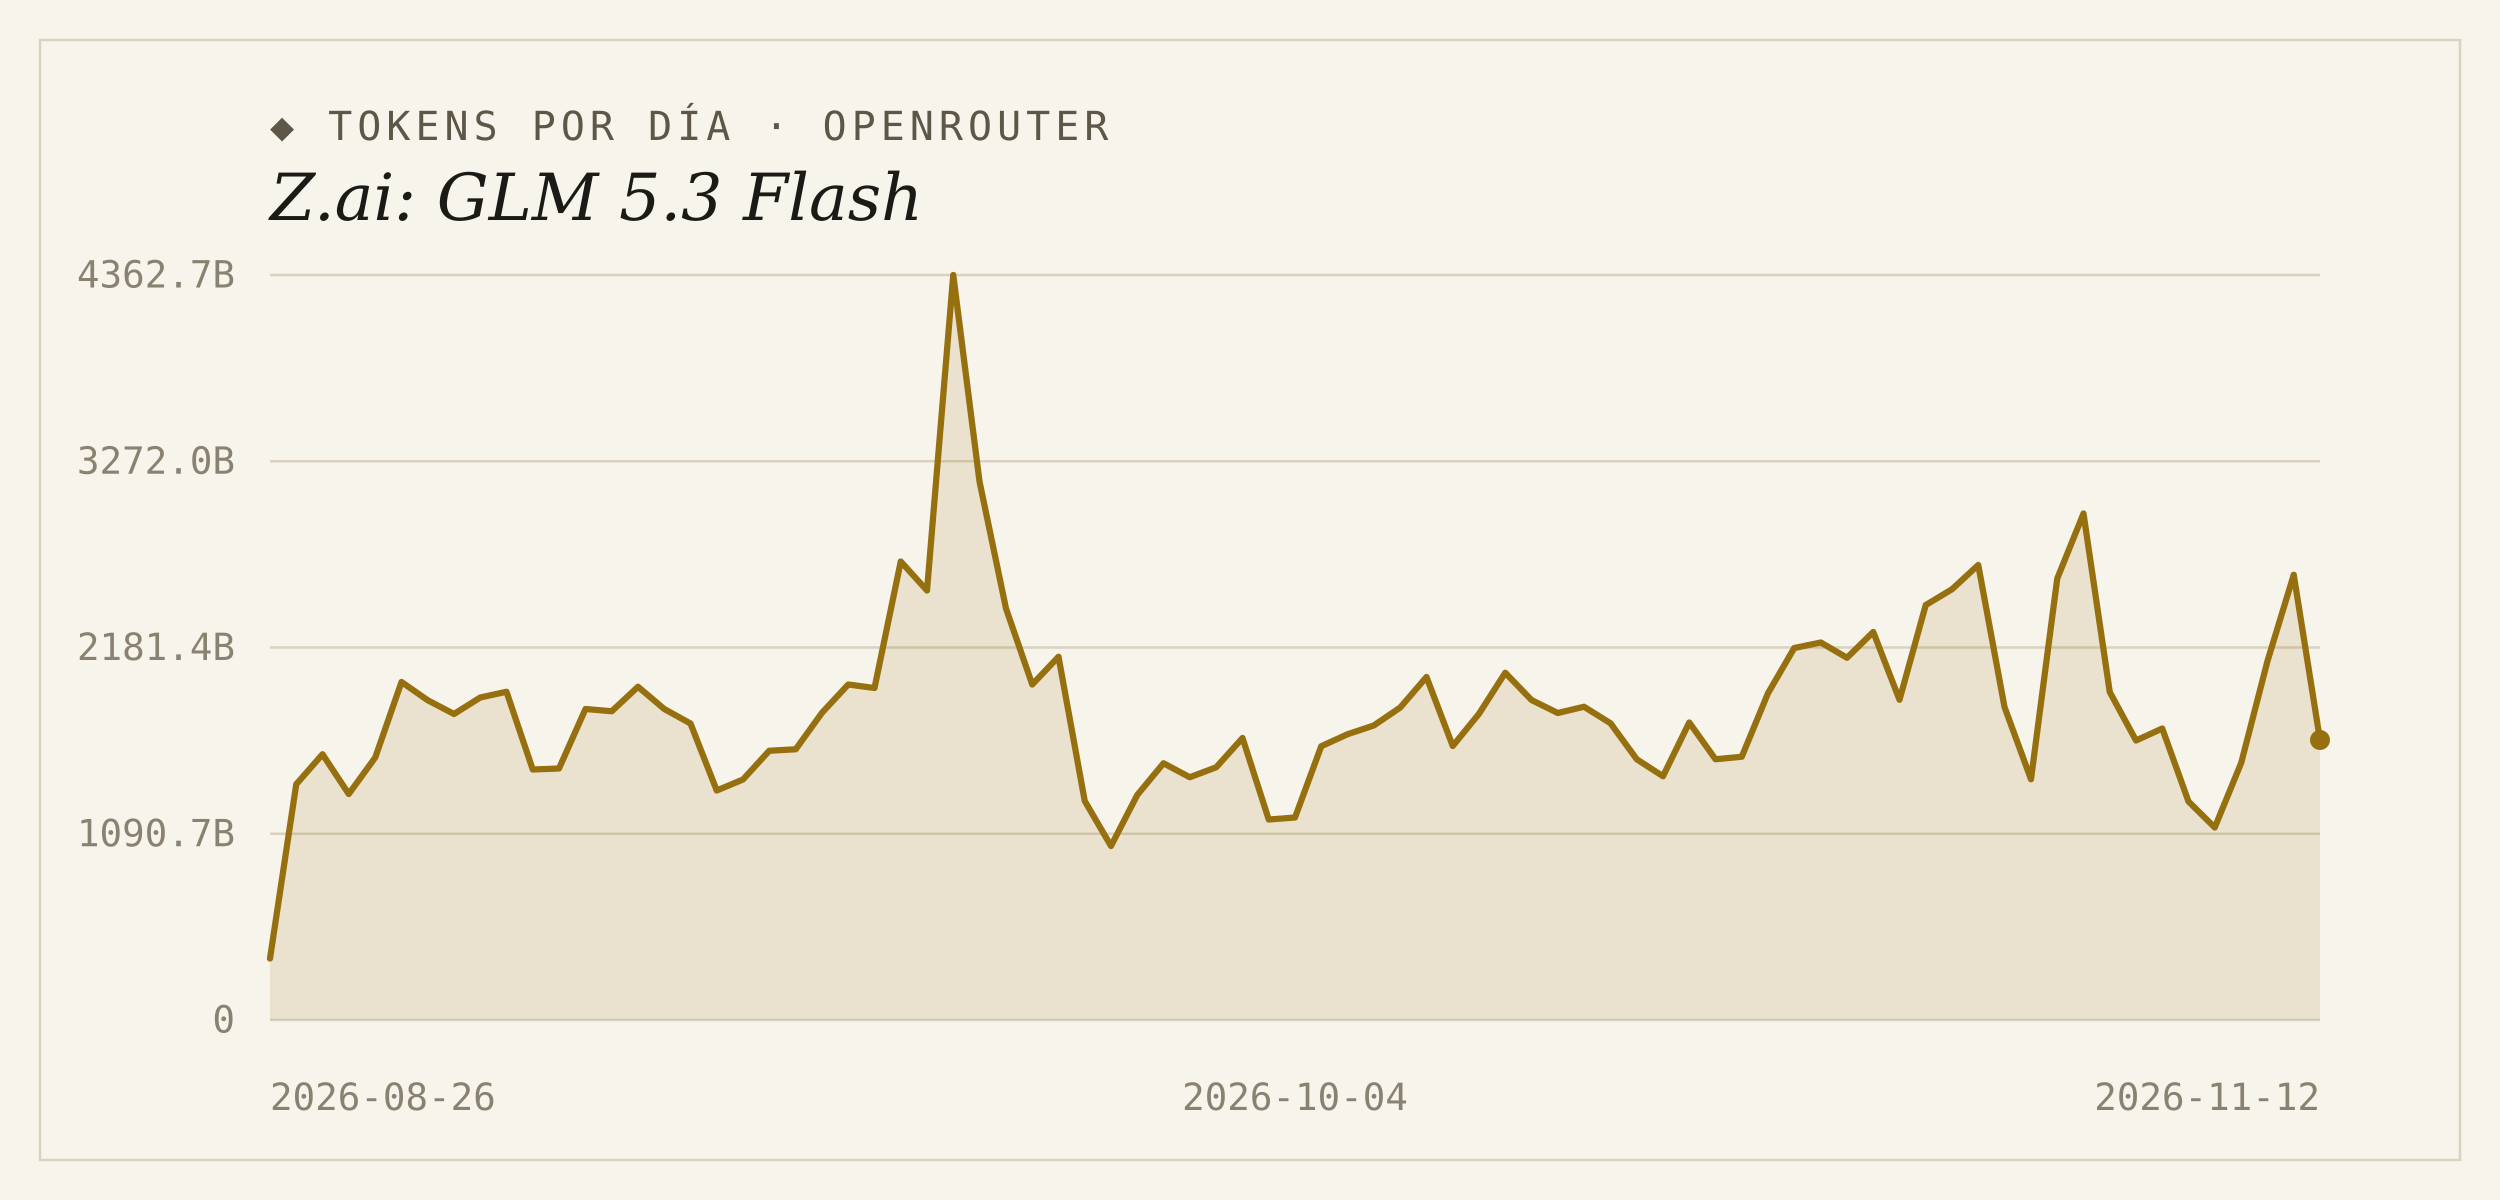
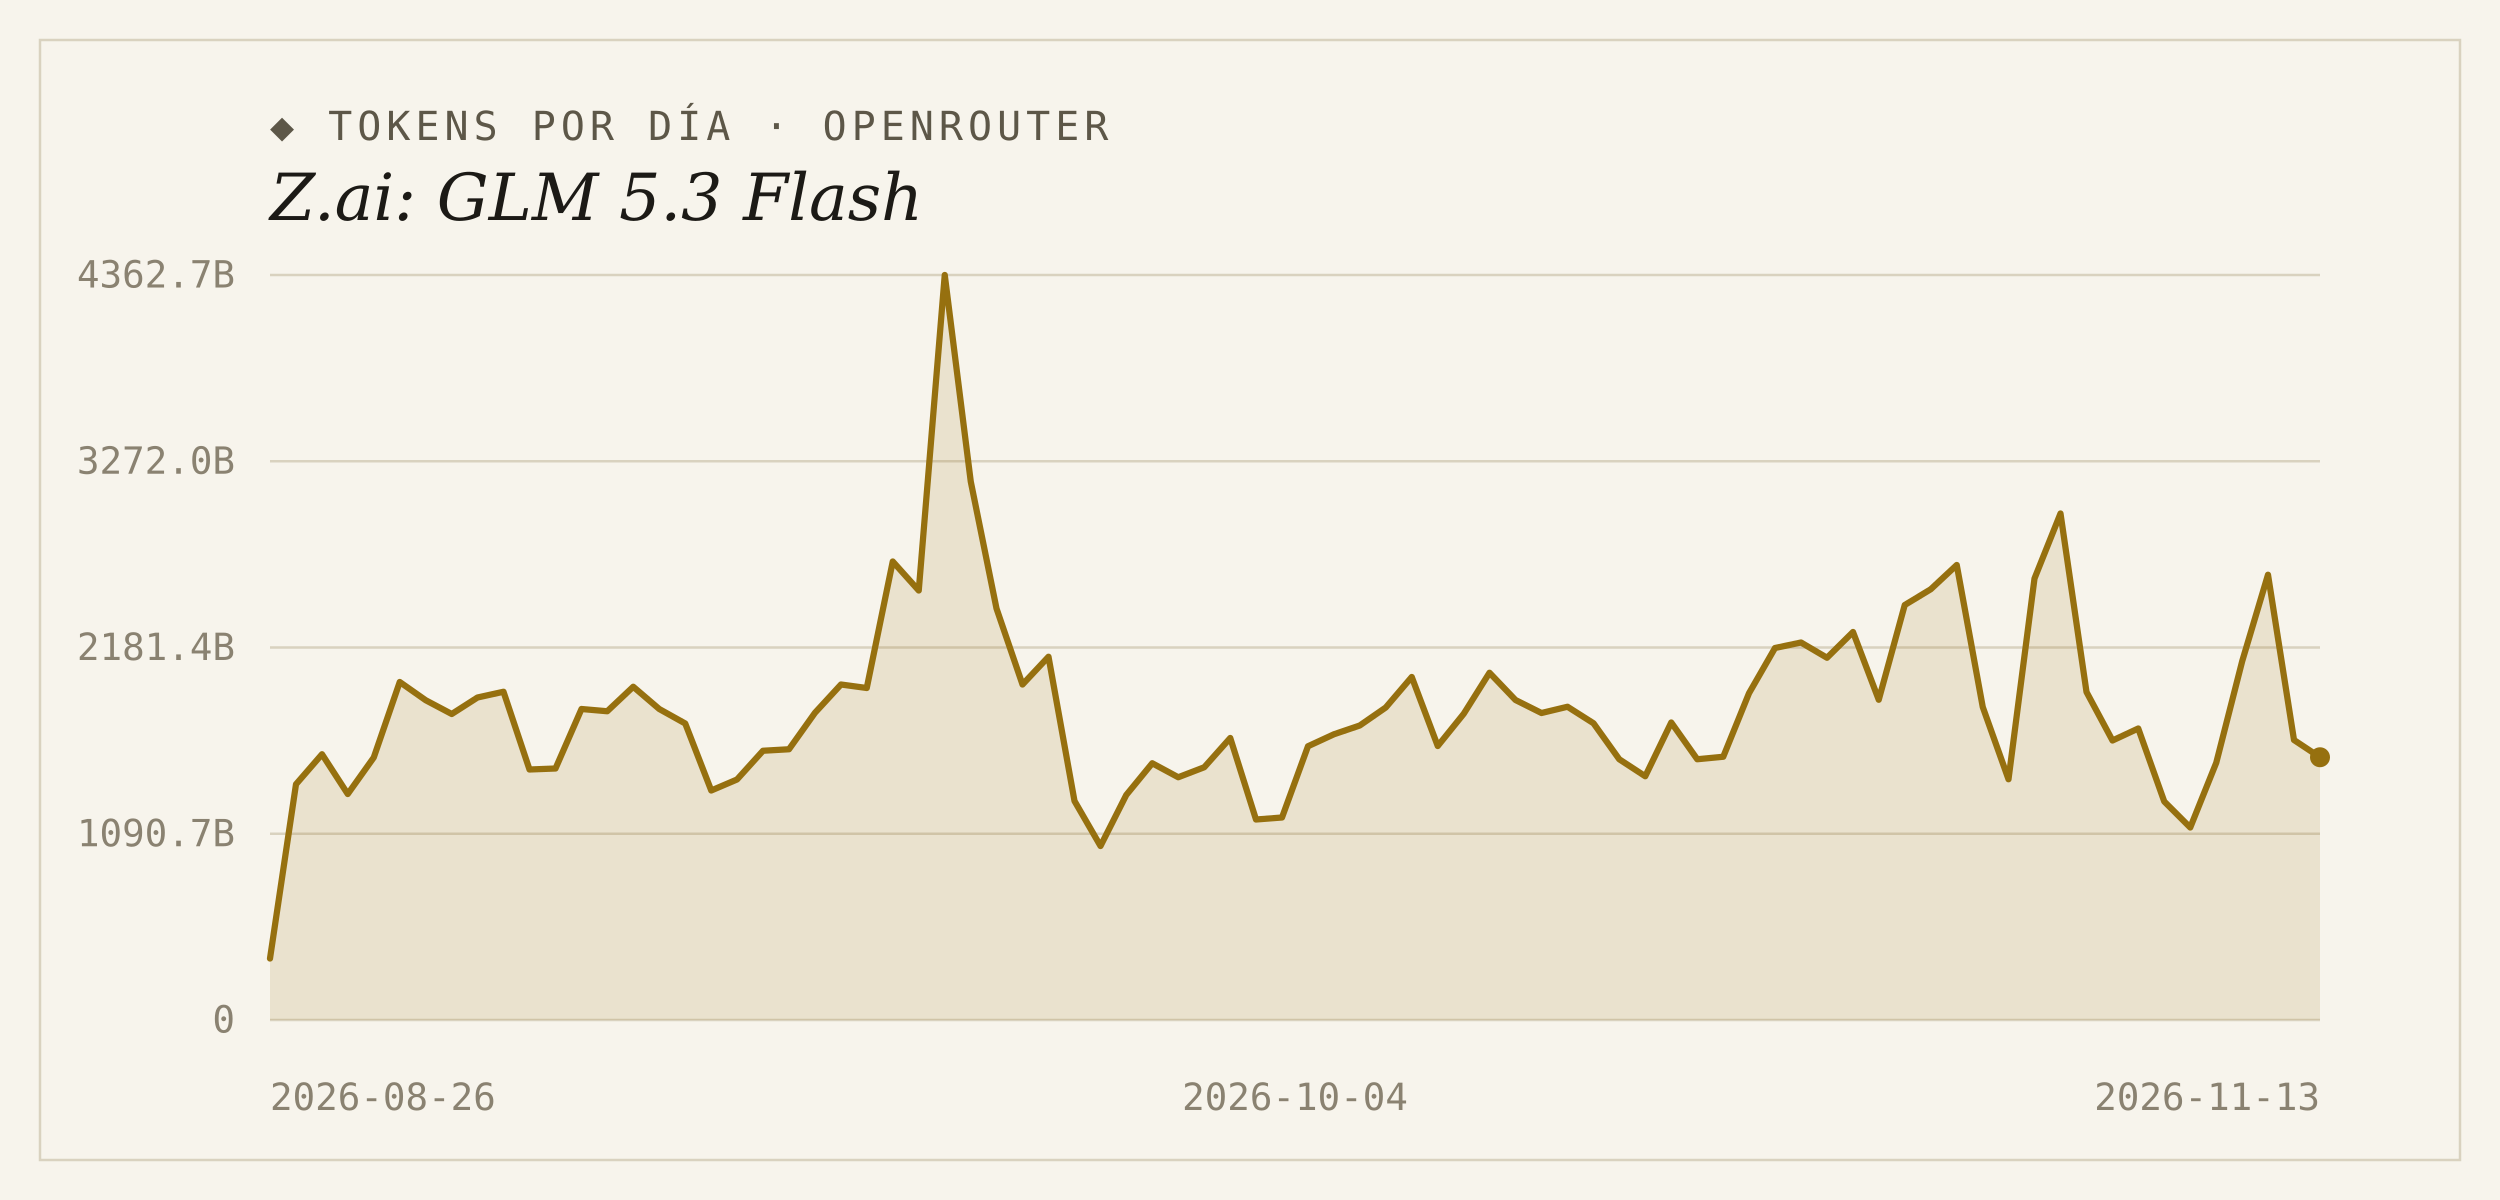
<svg xmlns="http://www.w3.org/2000/svg" width="1000" height="480" viewBox="0 0 1000 480">
  <rect width="1000" height="480" fill="#f7f4ec" />
  <rect x="16" y="16" width="968" height="448" fill="none" stroke="#d9d2bf" stroke-width="1" />
  <text x="108" y="56" font-family="'DejaVu Sans Mono', Consolas, monospace" font-size="16" letter-spacing="2" fill="#5d5748">◆ TOKENS POR DÍA · OPENROUTER</text>
  <text x="108" y="88" font-family="Georgia, 'DejaVu Serif', serif" font-size="26" font-style="italic" fill="#1c1a16">Z.ai: GLM 5.3 Flash</text>
  <line x1="108" y1="408.0" x2="928" y2="408.0" stroke="#d9d2bf" stroke-width="1" />
  <text x="94" y="413" text-anchor="end" font-family="'DejaVu Sans Mono', Consolas, monospace" font-size="15" fill="#8a8271">0</text>
  <line x1="108" y1="333.5" x2="928" y2="333.5" stroke="#d9d2bf" stroke-width="1" />
  <text x="94" y="338.5" text-anchor="end" font-family="'DejaVu Sans Mono', Consolas, monospace" font-size="15" fill="#8a8271">1090.7B</text>
  <line x1="108" y1="259.0" x2="928" y2="259.0" stroke="#d9d2bf" stroke-width="1" />
  <text x="94" y="264" text-anchor="end" font-family="'DejaVu Sans Mono', Consolas, monospace" font-size="15" fill="#8a8271">2181.4B</text>
  <line x1="108" y1="184.5" x2="928" y2="184.5" stroke="#d9d2bf" stroke-width="1" />
  <text x="94" y="189.5" text-anchor="end" font-family="'DejaVu Sans Mono', Consolas, monospace" font-size="15" fill="#8a8271">3272.0B</text>
  <line x1="108" y1="110.0" x2="928" y2="110.0" stroke="#d9d2bf" stroke-width="1" />
  <text x="94" y="115" text-anchor="end" font-family="'DejaVu Sans Mono', Consolas, monospace" font-size="15" fill="#8a8271">4362.7B</text>
-   <path d="M 108,408.0 L 108.0,383.4 L 118.5,313.7 L 129.0,301.7 L 139.5,317.6 L 150.1,303.0 L 160.6,272.8 L 171.1,280.1 L 181.6,285.6 L 192.1,279.0 L 202.6,276.7 L 213.1,307.8 L 223.6,307.4 L 234.2,283.6 L 244.7,284.5 L 255.2,274.7 L 265.7,283.6 L 276.2,289.4 L 286.7,316.2 L 297.2,311.8 L 307.7,300.3 L 318.3,299.7 L 328.8,285.1 L 339.3,273.8 L 349.8,275.2 L 360.3,224.6 L 370.8,236.2 L 381.3,110.0 L 391.8,192.6 L 402.4,243.4 L 412.9,273.8 L 423.4,262.7 L 433.9,320.4 L 444.4,338.4 L 454.9,318.0 L 465.4,305.3 L 475.9,310.9 L 486.5,306.9 L 497.0,295.2 L 507.5,327.8 L 518.0,327.0 L 528.5,298.5 L 539.0,293.7 L 549.5,290.2 L 560.1,283.0 L 570.6,270.8 L 581.1,298.4 L 591.6,285.5 L 602.1,269.1 L 612.6,280.0 L 623.1,285.2 L 633.6,282.7 L 644.2,289.3 L 654.7,303.7 L 665.2,310.5 L 675.7,289.0 L 686.2,303.7 L 696.7,302.7 L 707.2,277.3 L 717.7,259.2 L 728.3,257.0 L 738.8,263.1 L 749.3,252.8 L 759.8,279.9 L 770.3,242.0 L 780.8,235.7 L 791.3,226.0 L 801.8,282.8 L 812.4,311.7 L 822.9,231.4 L 833.4,205.4 L 843.9,276.8 L 854.4,296.2 L 864.9,291.4 L 875.4,320.6 L 885.9,331.0 L 896.5,305.1 L 907.0,264.4 L 917.5,229.9 L 928.0,296.0 L 928.0,408.0 Z" fill="#96700f" fill-opacity="0.14" />
-   <polyline points="108.0,383.4 118.5,313.7 129.0,301.7 139.5,317.6 150.1,303.0 160.6,272.8 171.1,280.1 181.6,285.6 192.1,279.0 202.6,276.7 213.1,307.8 223.6,307.4 234.2,283.6 244.7,284.5 255.2,274.7 265.7,283.6 276.2,289.4 286.7,316.2 297.2,311.8 307.7,300.3 318.3,299.7 328.8,285.1 339.3,273.8 349.8,275.2 360.3,224.6 370.8,236.2 381.3,110.0 391.8,192.6 402.4,243.4 412.9,273.8 423.4,262.7 433.9,320.4 444.4,338.4 454.9,318.0 465.4,305.3 475.9,310.9 486.5,306.9 497.0,295.2 507.5,327.8 518.0,327.0 528.5,298.5 539.0,293.7 549.5,290.2 560.1,283.0 570.6,270.8 581.1,298.4 591.6,285.5 602.1,269.1 612.6,280.0 623.1,285.2 633.6,282.7 644.2,289.3 654.7,303.7 665.2,310.5 675.7,289.0 686.2,303.7 696.7,302.7 707.2,277.3 717.7,259.2 728.3,257.0 738.8,263.1 749.3,252.8 759.8,279.9 770.3,242.0 780.8,235.7 791.3,226.0 801.8,282.8 812.4,311.7 822.9,231.4 833.4,205.4 843.9,276.8 854.4,296.2 864.9,291.4 875.4,320.6 885.9,331.0 896.5,305.1 907.0,264.4 917.5,229.9 928.0,296.0" fill="none" stroke="#96700f" stroke-width="2.5" stroke-linejoin="round" stroke-linecap="round" />
-   <circle cx="928.0" cy="296.0" r="4" fill="#96700f" />
+   <path d="M 108,408.0 L 108.0,383.4 L 118.4,313.7 L 128.8,301.7 L 139.1,317.6 L 149.5,303.0 L 159.9,272.8 L 170.3,280.1 L 180.7,285.6 L 191.0,279.0 L 201.4,276.7 L 211.8,307.8 L 222.2,307.4 L 232.6,283.6 L 242.9,284.5 L 253.3,274.7 L 263.7,283.6 L 274.1,289.4 L 284.5,316.2 L 294.8,311.8 L 305.2,300.3 L 315.6,299.7 L 326.0,285.1 L 336.4,273.8 L 346.7,275.2 L 357.1,224.6 L 367.5,236.2 L 377.9,110.0 L 388.3,192.6 L 398.6,243.4 L 409.0,273.8 L 419.4,262.7 L 429.8,320.4 L 440.2,338.4 L 450.5,318.0 L 460.9,305.3 L 471.3,310.9 L 481.7,306.9 L 492.1,295.2 L 502.4,327.8 L 512.8,327.0 L 523.2,298.5 L 533.6,293.7 L 543.9,290.2 L 554.3,283.0 L 564.7,270.8 L 575.1,298.4 L 585.5,285.5 L 595.8,269.1 L 606.2,280.0 L 616.6,285.2 L 627.0,282.7 L 637.4,289.3 L 647.7,303.7 L 658.1,310.5 L 668.5,289.0 L 678.9,303.7 L 689.3,302.7 L 699.6,277.3 L 710.0,259.2 L 720.4,257.0 L 730.8,263.1 L 741.2,252.8 L 751.5,279.9 L 761.9,242.0 L 772.3,235.7 L 782.7,226.0 L 793.1,282.8 L 803.4,311.7 L 813.8,231.4 L 824.2,205.4 L 834.6,276.8 L 845.0,296.2 L 855.3,291.4 L 865.7,320.6 L 876.1,331.0 L 886.5,305.1 L 896.9,264.4 L 907.2,229.9 L 917.6,296.0 L 928.0,302.9 L 928.0,408.0 Z" fill="#96700f" fill-opacity="0.14" />
+   <polyline points="108.0,383.4 118.4,313.7 128.8,301.7 139.1,317.6 149.5,303.0 159.9,272.8 170.3,280.1 180.7,285.6 191.0,279.0 201.4,276.7 211.8,307.8 222.2,307.4 232.6,283.6 242.9,284.5 253.3,274.7 263.7,283.6 274.1,289.4 284.5,316.2 294.8,311.8 305.2,300.3 315.6,299.7 326.0,285.1 336.4,273.8 346.7,275.2 357.1,224.6 367.5,236.2 377.9,110.0 388.3,192.6 398.6,243.4 409.0,273.8 419.4,262.7 429.8,320.4 440.2,338.4 450.5,318.0 460.9,305.3 471.3,310.9 481.7,306.9 492.1,295.2 502.4,327.8 512.8,327.0 523.2,298.5 533.6,293.7 543.9,290.2 554.3,283.0 564.7,270.8 575.1,298.4 585.5,285.5 595.8,269.1 606.2,280.0 616.6,285.2 627.0,282.7 637.4,289.3 647.7,303.7 658.1,310.5 668.5,289.0 678.9,303.7 689.3,302.7 699.6,277.3 710.0,259.2 720.4,257.0 730.8,263.1 741.2,252.8 751.5,279.9 761.9,242.0 772.3,235.7 782.7,226.0 793.1,282.8 803.4,311.7 813.8,231.4 824.2,205.4 834.6,276.8 845.0,296.2 855.3,291.4 865.7,320.6 876.1,331.0 886.5,305.1 896.9,264.4 907.2,229.9 917.6,296.0 928.0,302.9" fill="none" stroke="#96700f" stroke-width="2.5" stroke-linejoin="round" stroke-linecap="round" />
+   <circle cx="928.0" cy="302.9" r="4" fill="#96700f" />
  <text x="108" y="444" text-anchor="start" font-family="'DejaVu Sans Mono', Consolas, monospace" font-size="15" fill="#8a8271">2026-08-26</text>
  <text x="518" y="444" text-anchor="middle" font-family="'DejaVu Sans Mono', Consolas, monospace" font-size="15" fill="#8a8271">2026-10-04</text>
-   <text x="928" y="444" text-anchor="end" font-family="'DejaVu Sans Mono', Consolas, monospace" font-size="15" fill="#8a8271">2026-11-12</text>
+   <text x="928" y="444" text-anchor="end" font-family="'DejaVu Sans Mono', Consolas, monospace" font-size="15" fill="#8a8271">2026-11-13</text>
</svg>
